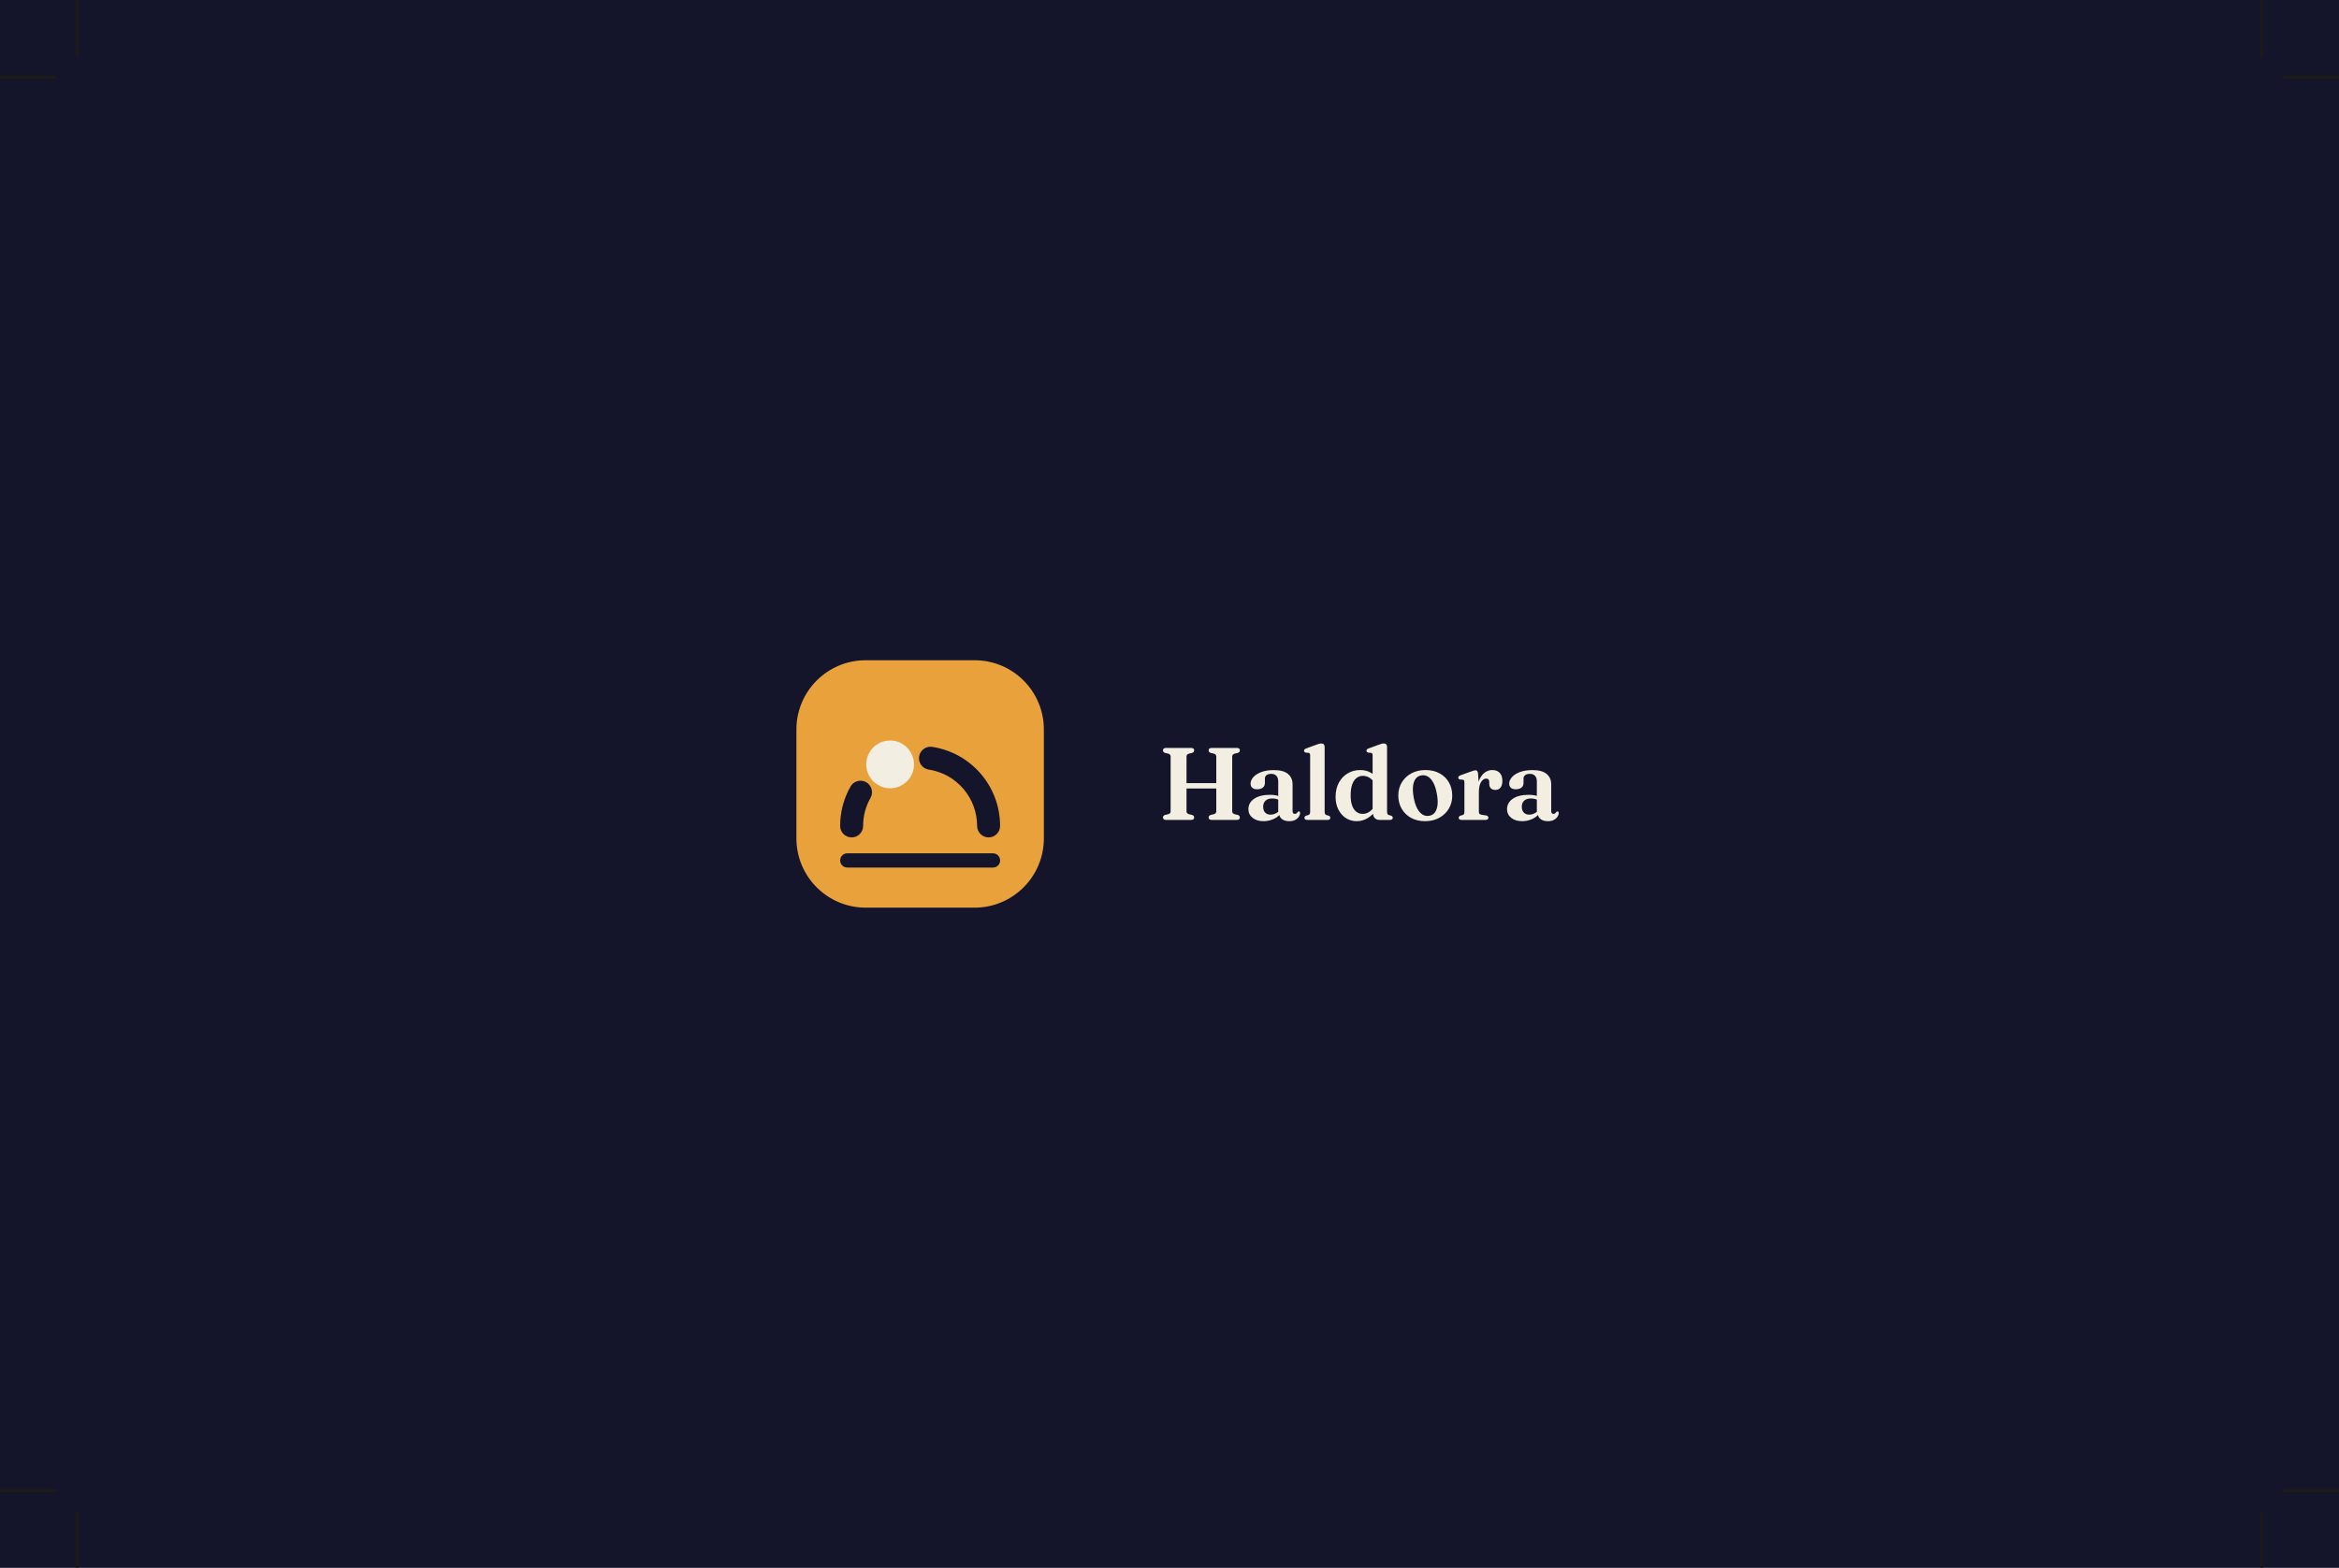
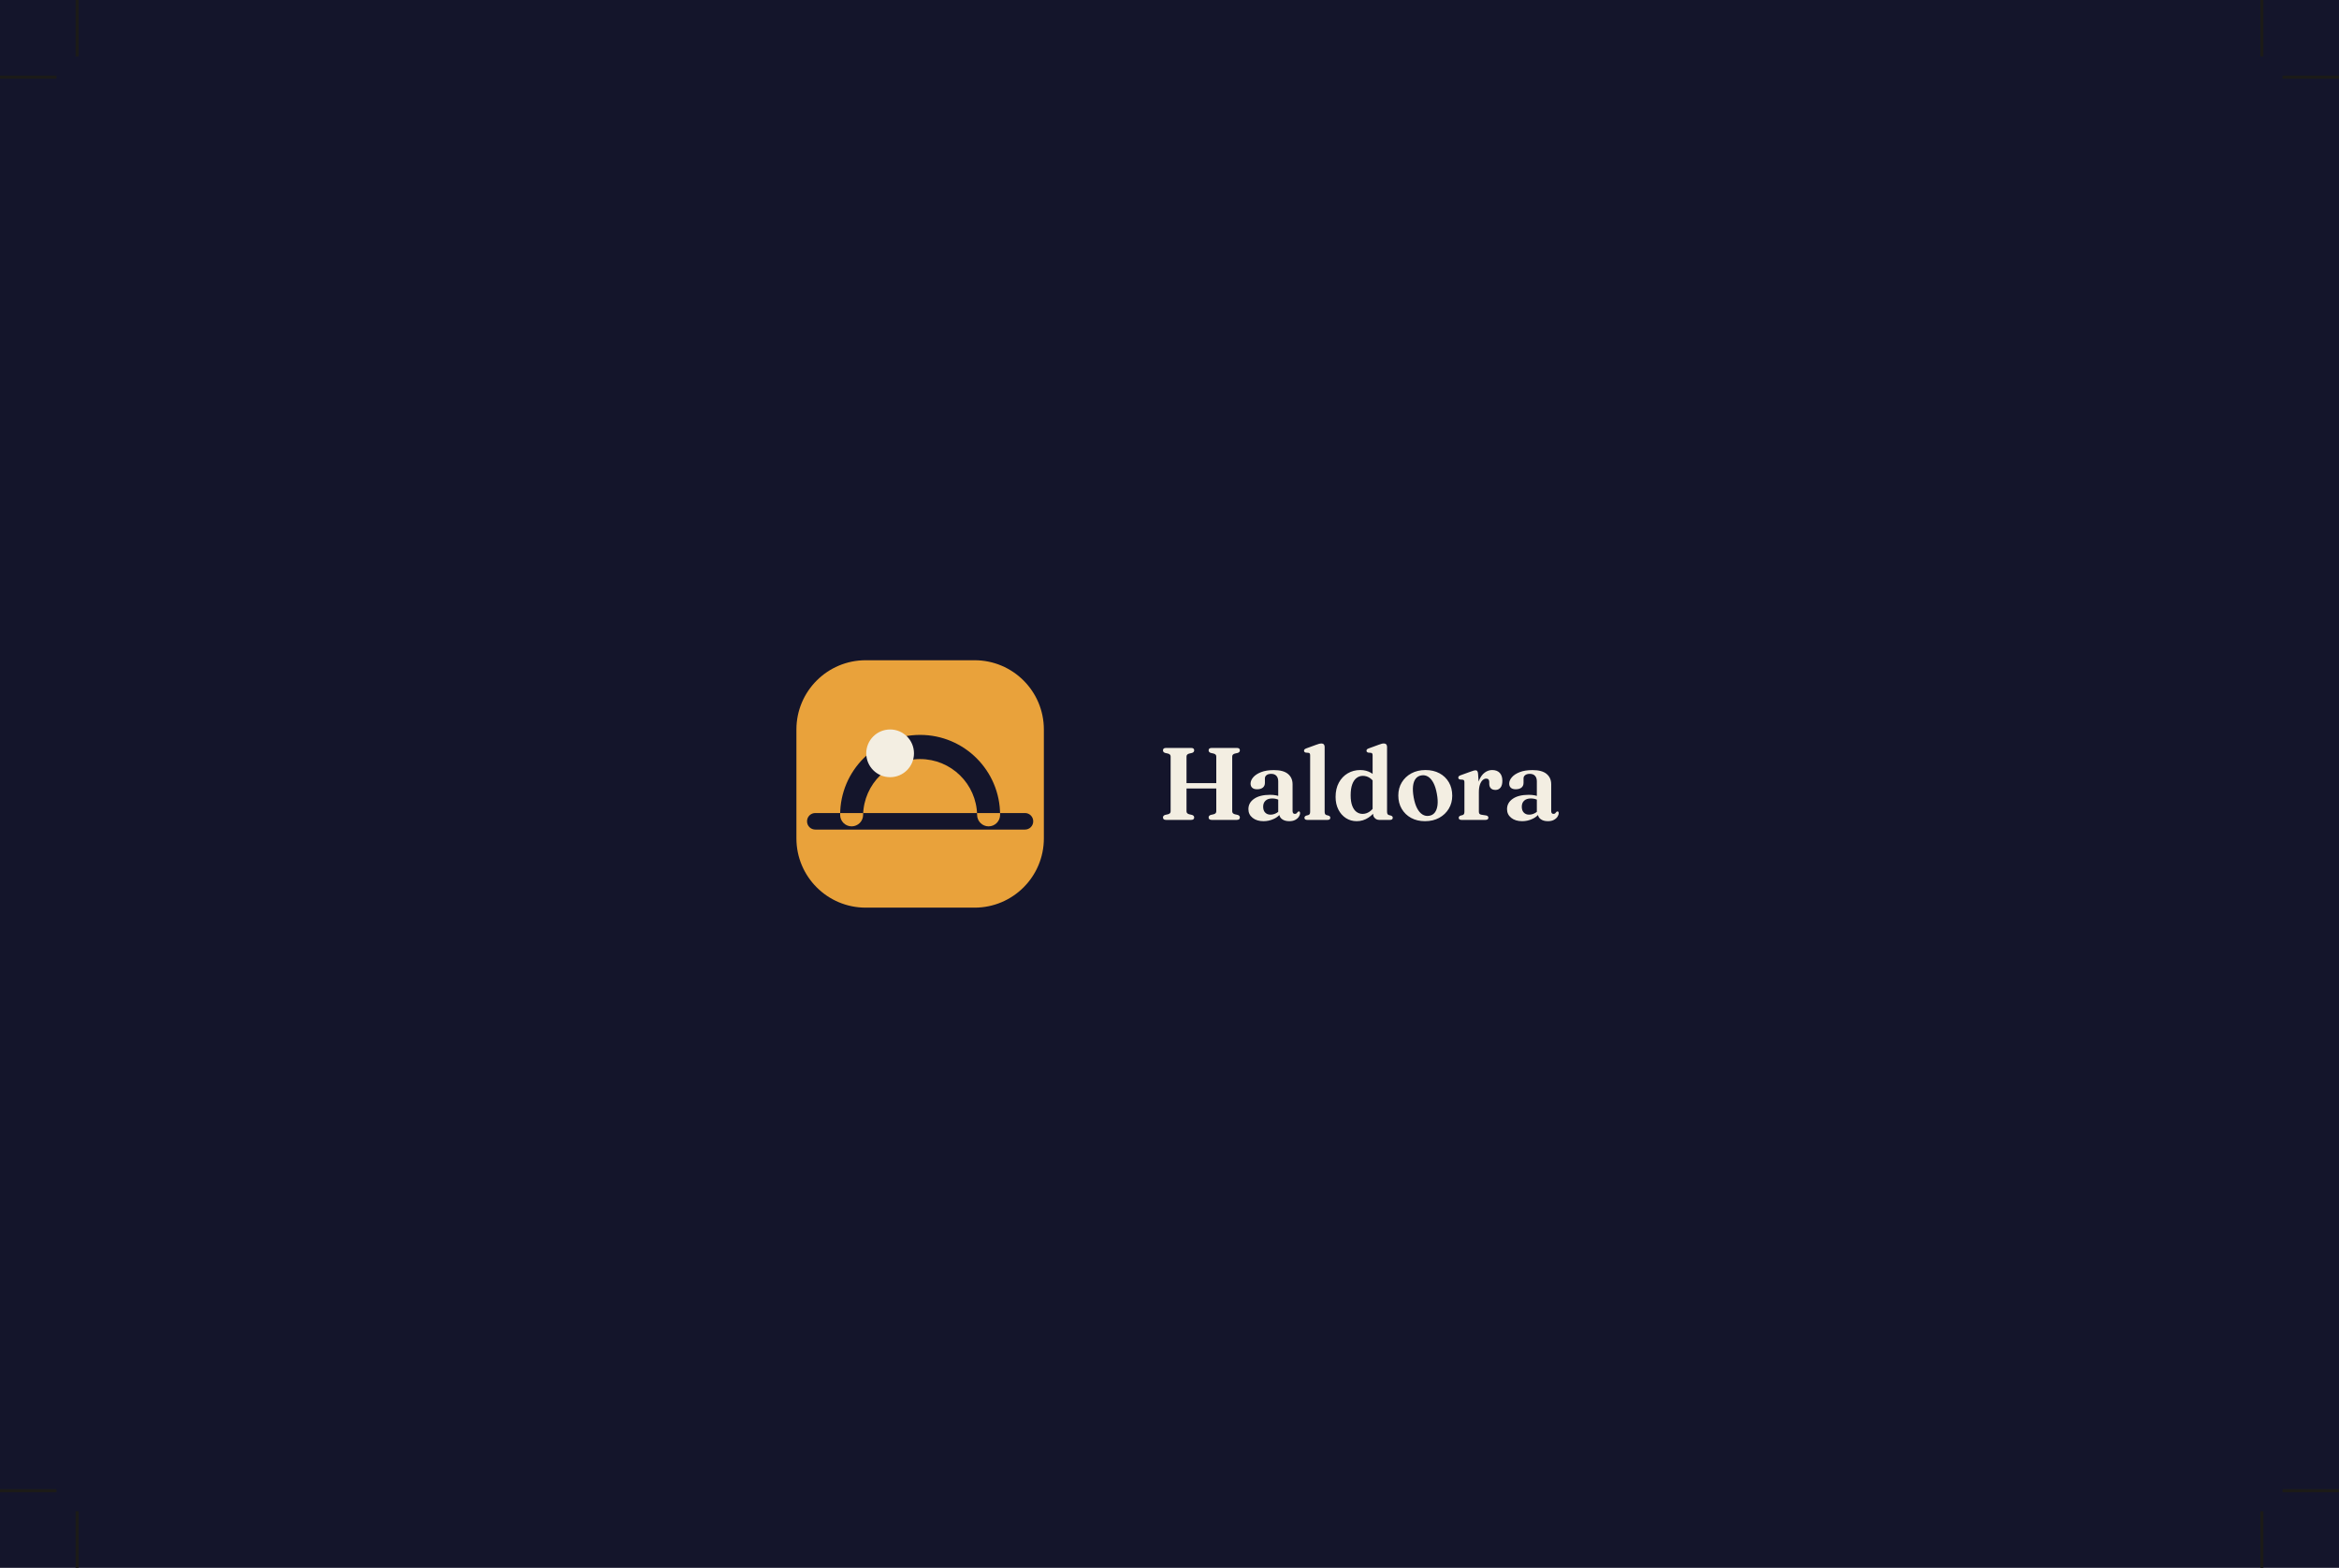
<svg xmlns="http://www.w3.org/2000/svg" width="910" height="610" viewBox="0 0 910 610">
  <path fill="#14152b" d="M0 0h910v610H0Z" />
-   <path fill="#e9a23b" fill-rule="evenodd" d="M336.81 256.88h42.36a26.95 26.95 0 0 1 26.95 26.95v42.36a26.95 26.95 0 0 1-26.95 26.95H336.8a26.95 26.95 0 0 1-26.95-26.95v-42.36a26.95 26.95 0 0 1 26.95-26.95m-9.94 64.46a31 31 0 0 1 4.07-15.38 4.47 4.47 0 0 1 7.77 4.42 22 22 0 0 0-2.9 10.96 4.47 4.47 0 0 1-8.94 0m35.65-30.78a31.1 31.1 0 0 1 26.58 30.78 4.47 4.47 0 0 1-8.94 0 22.2 22.2 0 0 0-18.94-21.94 4.47 4.47 0 0 1 1.3-8.84M329.65 332h56.68a2.77 2.77 0 0 1 2.77 2.77 2.77 2.77 0 0 1-2.77 2.77h-56.68a2.77 2.77 0 0 1-2.78-2.77 2.77 2.77 0 0 1 2.78-2.77" />
-   <path fill="#f3eee2" d="M337.02 297.4a9.28 9.28 0 1 0 18.57 0 9.28 9.28 0 1 0-18.57 0m124.6 9.38v8.88q0 .44.26.72t.74.42l1.14.26q.84.26.84 1.02 0 .42-.29.67t-.91.25h-9.74q-.62 0-.91-.25t-.29-.67q0-.76.84-1.02l1.14-.26q.5-.14.75-.42t.25-.72v-21.32q0-.44-.25-.72t-.75-.42l-1.14-.26q-.84-.26-.84-1.02 0-.44.29-.68t.91-.24h9.74q.62 0 .91.24t.29.68q0 .76-.84 1.02l-1.14.26q-.48.14-.74.42t-.26.72v10.36h11.58v-10.36q0-.44-.25-.72t-.75-.42l-1.14-.26q-.84-.26-.84-1.02 0-.44.3-.68t.92-.24h9.74q.62 0 .91.24t.29.68q0 .76-.84 1.02l-1.14.26q-.48.14-.74.42t-.26.72v21.32q0 .44.26.72t.74.42l1.14.26q.84.26.84 1.02 0 .42-.29.67t-.91.25h-9.74q-.62 0-.92-.25t-.3-.67q0-.76.84-1.02l1.14-.26q.5-.14.75-.42t.25-.72v-8.88zm24.08 8.04q0-2.5 2.23-4.04t6.23-1.54q1.3 0 2.36.22.4.08.78.2v-5.64q0-1.4-.71-2.17t-2.01-.77q-1.18 0-1.82.5t-.64 1.24v1.76q0 1.2-.8 1.85t-2.26.65q-1.24 0-1.88-.59t-.64-1.61q0-1.26 1.04-2.47t3.06-2 4.98-.79q3.68 0 5.47 1.49t1.79 4.03v10.4q0 .56.23.84t.65.28q.44 0 .66-.21t.38-.43q.1-.14.22-.23t.3-.09q.24 0 .36.18t.12.48q0 .68-.47 1.4t-1.4 1.23-2.33.51q-1.78 0-2.84-.82-.82-.6-1.02-1.58-.92.96-2.22 1.54-1.86.86-3.94.86-2.62 0-4.25-1.3t-1.63-3.38m11.6 1.04v-4.76q-.4-.16-.8-.26-.72-.18-1.54-.18-1.66 0-2.59.85t-.93 2.35.79 2.3 2.05.8q1.08 0 2.08-.5.5-.24.94-.6m18.06-25.32v25.26q0 .62.17.91t.53.41l.76.2q.38.12.56.33t.18.53q0 .38-.26.6t-.84.22h-7.88q-.56 0-.82-.22t-.26-.6q0-.3.18-.51t.56-.35l.78-.2q.36-.14.53-.42t.17-.9v-21.9q0-.5-.15-.72t-.49-.28l-1.06-.08q-.36-.1-.52-.28t-.16-.46q0-.32.2-.52t.72-.4l3.72-1.36q.8-.3 1.26-.42t.8-.12q.66 0 .99.35t.33.93m4.26 19.52q0-3.2 1.27-5.55t3.45-3.63 4.88-1.28q2.38 0 4.22 1.1l.58.4v-7.2q0-.5-.15-.72t-.51-.28l-1.04-.08q-.36-.1-.52-.28t-.16-.46q0-.32.19-.52t.73-.4l3.72-1.36q.76-.28 1.22-.41t.88-.13q.62 0 .94.35t.32.93v25.26q0 .62.18.91t.54.41l.76.2q.38.12.56.33t.18.53q0 .38-.27.6t-.83.22h-4.14q-1.04 0-1.72-.68-.68-.64-.7-1.7-.84.86-1.78 1.48-2.08 1.4-4.58 1.4-2.36 0-4.22-1.21t-2.93-3.34-1.07-4.89m14.4 4.66v-11.1q-.54-.58-1.12-.96-1.24-.8-2.66-.8-1.36 0-2.44.81t-1.7 2.48-.62 4.29q0 2.44.6 4.04t1.65 2.39 2.39.79q1.46 0 2.72-.88.62-.42 1.18-1.06m20.58-15.12q3.1 0 5.44 1.26t3.65 3.51 1.31 5.23q0 2.82-1.35 5.06t-3.73 3.54-5.52 1.3q-3.08 0-5.41-1.28t-3.65-3.53-1.32-5.19q0-2.86 1.35-5.09t3.73-3.52 5.5-1.29m1.42 17.8q1.36-.2 2.19-1.25t1.06-2.89-.25-4.42q-.46-2.58-1.34-4.25t-2.08-2.41-2.6-.5q-1.38.22-2.21 1.27t-1.04 2.88.25 4.43q.46 2.56 1.34 4.23t2.08 2.41 2.6.5m19.02-16.42.22 3.14q.1-.3.22-.58.82-1.96 2.16-2.95t2.88-.99q1.9 0 2.94 1.08t1.04 3.1q0 1.8-.74 2.68t-1.92.88q-1.2 0-1.82-.64t-.62-1.78v-.72q-.02-.64-.3-.95t-.92-.31q-.7 0-1.35.58t-1.06 1.76-.41 3.02v7.48q0 .58.23.85t.83.37l1.72.26q.46.08.69.3t.23.6q0 .4-.29.62t-.83.22h-9.34q-.56 0-.82-.22t-.26-.6q0-.3.18-.51t.56-.35l.78-.2q.36-.12.53-.41t.17-.91v-11.42q0-.52-.15-.74t-.49-.28l-1.06-.08q-.36-.08-.52-.26t-.16-.46q0-.34.2-.54t.72-.4l3.64-1.32q.98-.38 1.44-.49t.72-.11q.44 0 .66.29t.3.99m11.28 13.84q0-2.5 2.23-4.04t6.23-1.54q1.3 0 2.36.22.4.08.78.2v-5.64q0-1.4-.71-2.17t-2.01-.77q-1.18 0-1.82.5t-.64 1.24v1.76q0 1.2-.8 1.85t-2.26.65q-1.24 0-1.88-.59t-.64-1.61q0-1.26 1.04-2.47t3.06-2 4.98-.79q3.68 0 5.47 1.49t1.79 4.03v10.4q0 .56.23.84t.65.28q.44 0 .66-.21t.38-.43q.1-.14.22-.23t.3-.09q.24 0 .36.18t.12.48q0 .68-.47 1.4t-1.4 1.23-2.33.51q-1.78 0-2.84-.82-.82-.6-1.02-1.58-.92.96-2.22 1.54-1.86.86-3.94.86-2.62 0-4.25-1.3t-1.63-3.38m11.6 1.04v-4.76q-.4-.16-.8-.26-.72-.18-1.54-.18-1.66 0-2.59.85t-.93 2.35.79 2.3 2.05.8q1.08 0 2.08-.5.5-.24.94-.6" />
+   <path fill="#e9a23b" fill-rule="evenodd" d="M336.81 256.88h42.36a26.95 26.95 0 0 1 26.95 26.95v42.36a26.95 26.95 0 0 1-26.95 26.95H336.8a26.95 26.95 0 0 1-26.95-26.95v-42.36a26.95 26.95 0 0 1 26.95-26.95m-9.94 60.16a31.11 31.11 0 0 1 62.23 0 4.47 4.47 0 0 1-8.94 0 22.18 22.18 0 0 0-44.35 0 4.47 4.47 0 0 1-8.94 0m-9.67-.71h81.58a3.2 3.2 0 0 1 3.21 3.21 3.2 3.2 0 0 1-3.21 3.22H317.2a3.2 3.2 0 0 1-3.22-3.22 3.2 3.2 0 0 1 3.22-3.21" />
+   <path fill="#f3eee2" d="M337.02 293.1a9.28 9.28 0 1 0 18.57 0 9.28 9.28 0 1 0-18.57 0m124.6 13.68v8.88q0 .44.26.72t.74.42l1.14.26q.84.26.84 1.02 0 .42-.29.67t-.91.25h-9.74q-.62 0-.91-.25t-.29-.67q0-.76.84-1.02l1.14-.26q.5-.14.75-.42t.25-.72v-21.32q0-.44-.25-.72t-.75-.42l-1.14-.26q-.84-.26-.84-1.02 0-.44.29-.68t.91-.24h9.74q.62 0 .91.24t.29.68q0 .76-.84 1.02l-1.14.26q-.48.14-.74.42t-.26.72v10.36h11.58v-10.36q0-.44-.25-.72t-.75-.42l-1.14-.26q-.84-.26-.84-1.02 0-.44.3-.68t.92-.24h9.74q.62 0 .91.24t.29.68q0 .76-.84 1.02l-1.14.26q-.48.14-.74.42t-.26.72v21.32q0 .44.26.72t.74.42l1.14.26q.84.26.84 1.02 0 .42-.29.67t-.91.25h-9.74q-.62 0-.92-.25t-.3-.67q0-.76.84-1.02l1.14-.26q.5-.14.75-.42t.25-.72v-8.88zm24.08 8.04q0-2.5 2.23-4.04t6.23-1.54q1.3 0 2.36.22.4.08.78.2v-5.64q0-1.4-.71-2.17t-2.01-.77q-1.18 0-1.82.5t-.64 1.24v1.76q0 1.2-.8 1.85t-2.26.65q-1.24 0-1.88-.59t-.64-1.61q0-1.26 1.04-2.47t3.06-2 4.98-.79q3.68 0 5.47 1.49t1.79 4.03v10.4q0 .56.23.84t.65.28q.44 0 .66-.21t.38-.43q.1-.14.22-.23t.3-.09q.24 0 .36.18t.12.48q0 .68-.47 1.4t-1.4 1.23-2.33.51q-1.78 0-2.84-.82-.82-.6-1.02-1.58-.92.96-2.22 1.54-1.86.86-3.94.86-2.62 0-4.25-1.3t-1.63-3.38m11.6 1.04v-4.76q-.4-.16-.8-.26-.72-.18-1.54-.18-1.66 0-2.59.85t-.93 2.35.79 2.3 2.05.8q1.08 0 2.08-.5.5-.24.94-.6m18.06-25.32v25.26q0 .62.17.91t.53.41l.76.2q.38.12.56.33t.18.53q0 .38-.26.6t-.84.22h-7.88q-.56 0-.82-.22t-.26-.6q0-.3.18-.51t.56-.35l.78-.2q.36-.14.53-.42t.17-.9v-21.9q0-.5-.15-.72t-.49-.28l-1.06-.08q-.36-.1-.52-.28t-.16-.46q0-.32.2-.52t.72-.4l3.72-1.36q.8-.3 1.26-.42t.8-.12q.66 0 .99.35t.33.93m4.26 19.52q0-3.2 1.27-5.55t3.45-3.63 4.88-1.28q2.38 0 4.22 1.1l.58.4v-7.2q0-.5-.15-.72t-.51-.28l-1.04-.08q-.36-.1-.52-.28t-.16-.46q0-.32.19-.52t.73-.4l3.72-1.36q.76-.28 1.22-.41t.88-.13q.62 0 .94.35t.32.93v25.26q0 .62.18.91t.54.41l.76.2q.38.12.56.33t.18.53q0 .38-.27.6t-.83.22h-4.14q-1.04 0-1.72-.68-.68-.64-.7-1.7-.84.86-1.78 1.48-2.08 1.4-4.58 1.4-2.36 0-4.22-1.21t-2.93-3.34-1.07-4.89m14.4 4.66v-11.1q-.54-.58-1.12-.96-1.24-.8-2.66-.8-1.36 0-2.44.81t-1.7 2.48-.62 4.29q0 2.44.6 4.04t1.65 2.39 2.39.79q1.46 0 2.72-.88.62-.42 1.18-1.06m20.58-15.12q3.1 0 5.44 1.26t3.65 3.51 1.31 5.23q0 2.82-1.35 5.06t-3.73 3.54-5.52 1.3q-3.08 0-5.41-1.28t-3.65-3.53-1.32-5.19q0-2.86 1.35-5.09t3.73-3.52 5.5-1.29m1.42 17.8q1.36-.2 2.19-1.25t1.06-2.89-.25-4.42q-.46-2.58-1.34-4.25t-2.08-2.41-2.6-.5q-1.38.22-2.21 1.27t-1.04 2.88.25 4.43q.46 2.56 1.34 4.23t2.08 2.41 2.6.5m19.02-16.42.22 3.14q.1-.3.22-.58.82-1.96 2.16-2.95t2.88-.99q1.9 0 2.94 1.08t1.04 3.1q0 1.8-.74 2.68t-1.92.88q-1.2 0-1.82-.64t-.62-1.78v-.72q-.02-.64-.3-.95t-.92-.31q-.7 0-1.35.58t-1.06 1.76-.41 3.02v7.48q0 .58.23.85t.83.37l1.72.26q.46.08.69.3t.23.6q0 .4-.29.62t-.83.22h-9.34q-.56 0-.82-.22t-.26-.6q0-.3.18-.51t.56-.35l.78-.2q.36-.12.53-.41t.17-.91v-11.42q0-.52-.15-.74t-.49-.28l-1.06-.08q-.36-.08-.52-.26t-.16-.46q0-.34.2-.54t.72-.4l3.64-1.32q.98-.38 1.44-.49t.72-.11q.44 0 .66.29t.3.99m11.28 13.84q0-2.5 2.23-4.04t6.23-1.54q1.3 0 2.36.22.4.08.78.2v-5.64q0-1.4-.71-2.17t-2.01-.77q-1.18 0-1.82.5t-.64 1.24v1.76q0 1.2-.8 1.85t-2.26.65q-1.24 0-1.88-.59t-.64-1.61q0-1.26 1.04-2.47t3.06-2 4.98-.79q3.68 0 5.47 1.49t1.79 4.03v10.4q0 .56.23.84t.65.28q.44 0 .66-.21t.38-.43q.1-.14.22-.23t.3-.09q.24 0 .36.18t.12.48q0 .68-.47 1.4t-1.4 1.23-2.33.51q-1.78 0-2.84-.82-.82-.6-1.02-1.58-.92.96-2.22 1.54-1.86.86-3.94.86-2.62 0-4.25-1.3t-1.63-3.38m11.6 1.04v-4.76q-.4-.16-.8-.26-.72-.18-1.54-.18-1.66 0-2.59.85t-.93 2.35.79 2.3 2.05.8q1.08 0 2.08-.5.5-.24.94-.6" />
  <path fill="none" stroke="#1c1b18" stroke-width="1.2" d="M30 0v22M0 30h22M880 0v22m30 8h-22M30 610v-22m-30-8h22m858 30v-22m30-8h-22" />
</svg>
